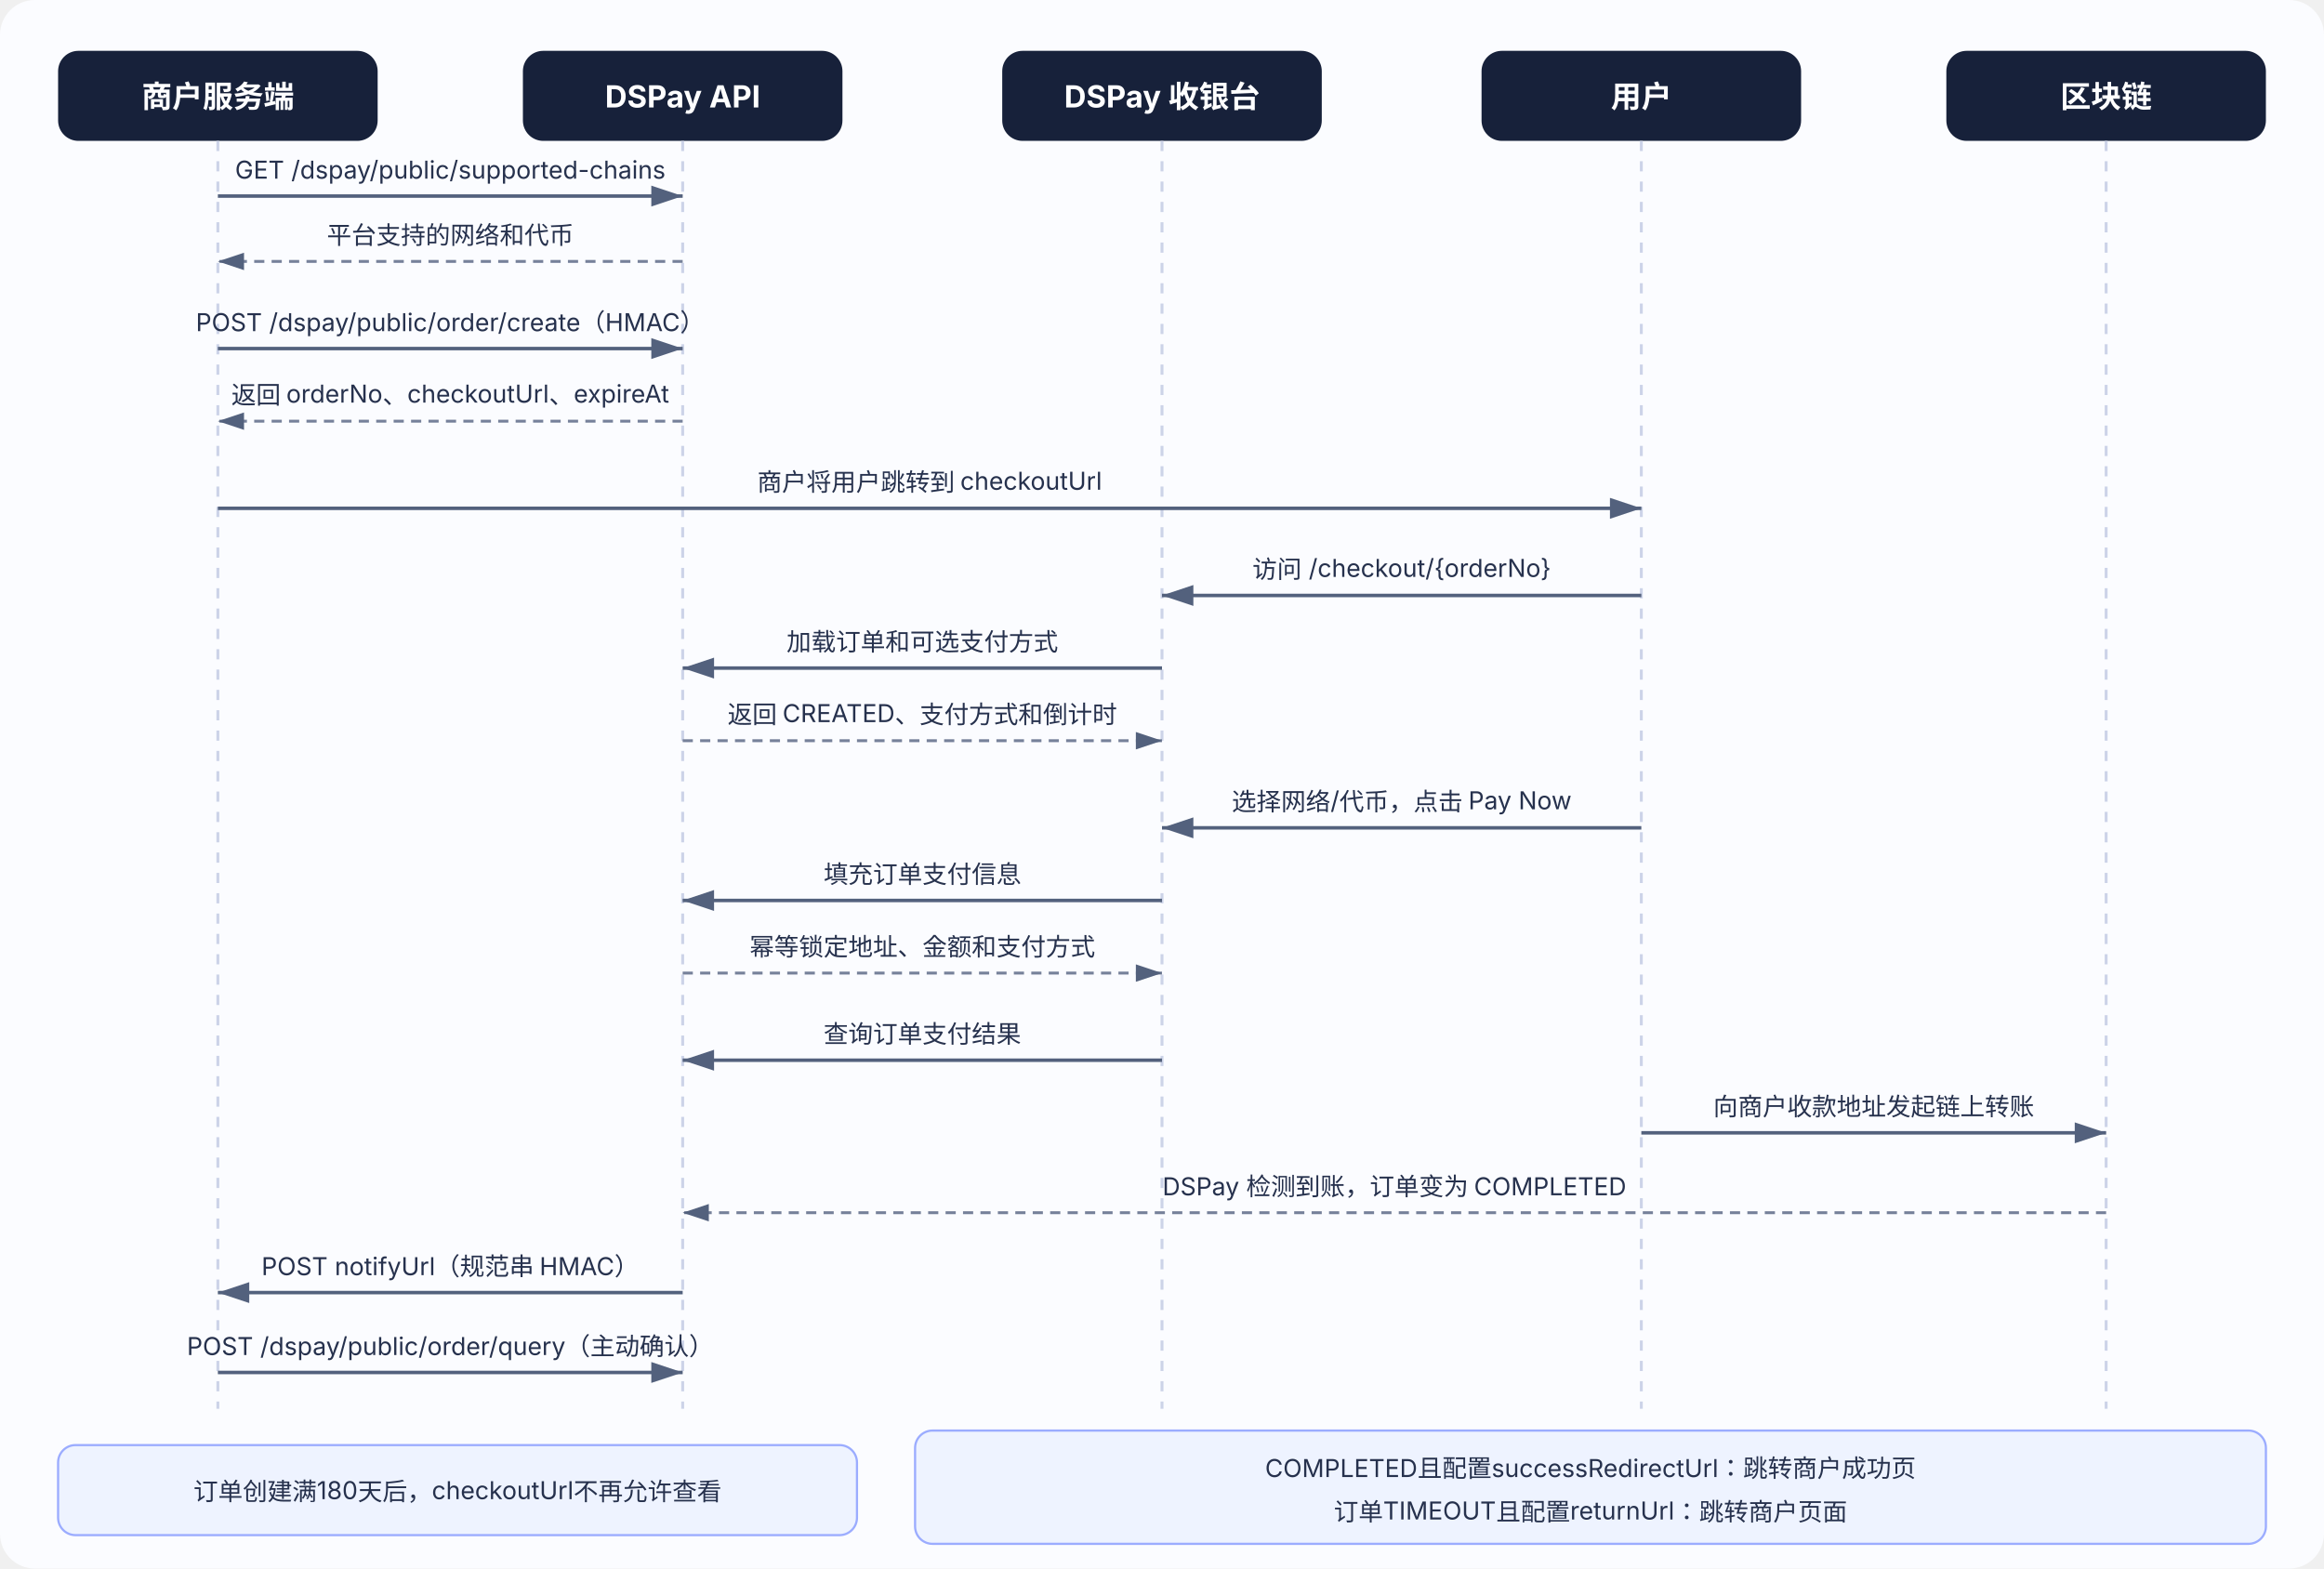
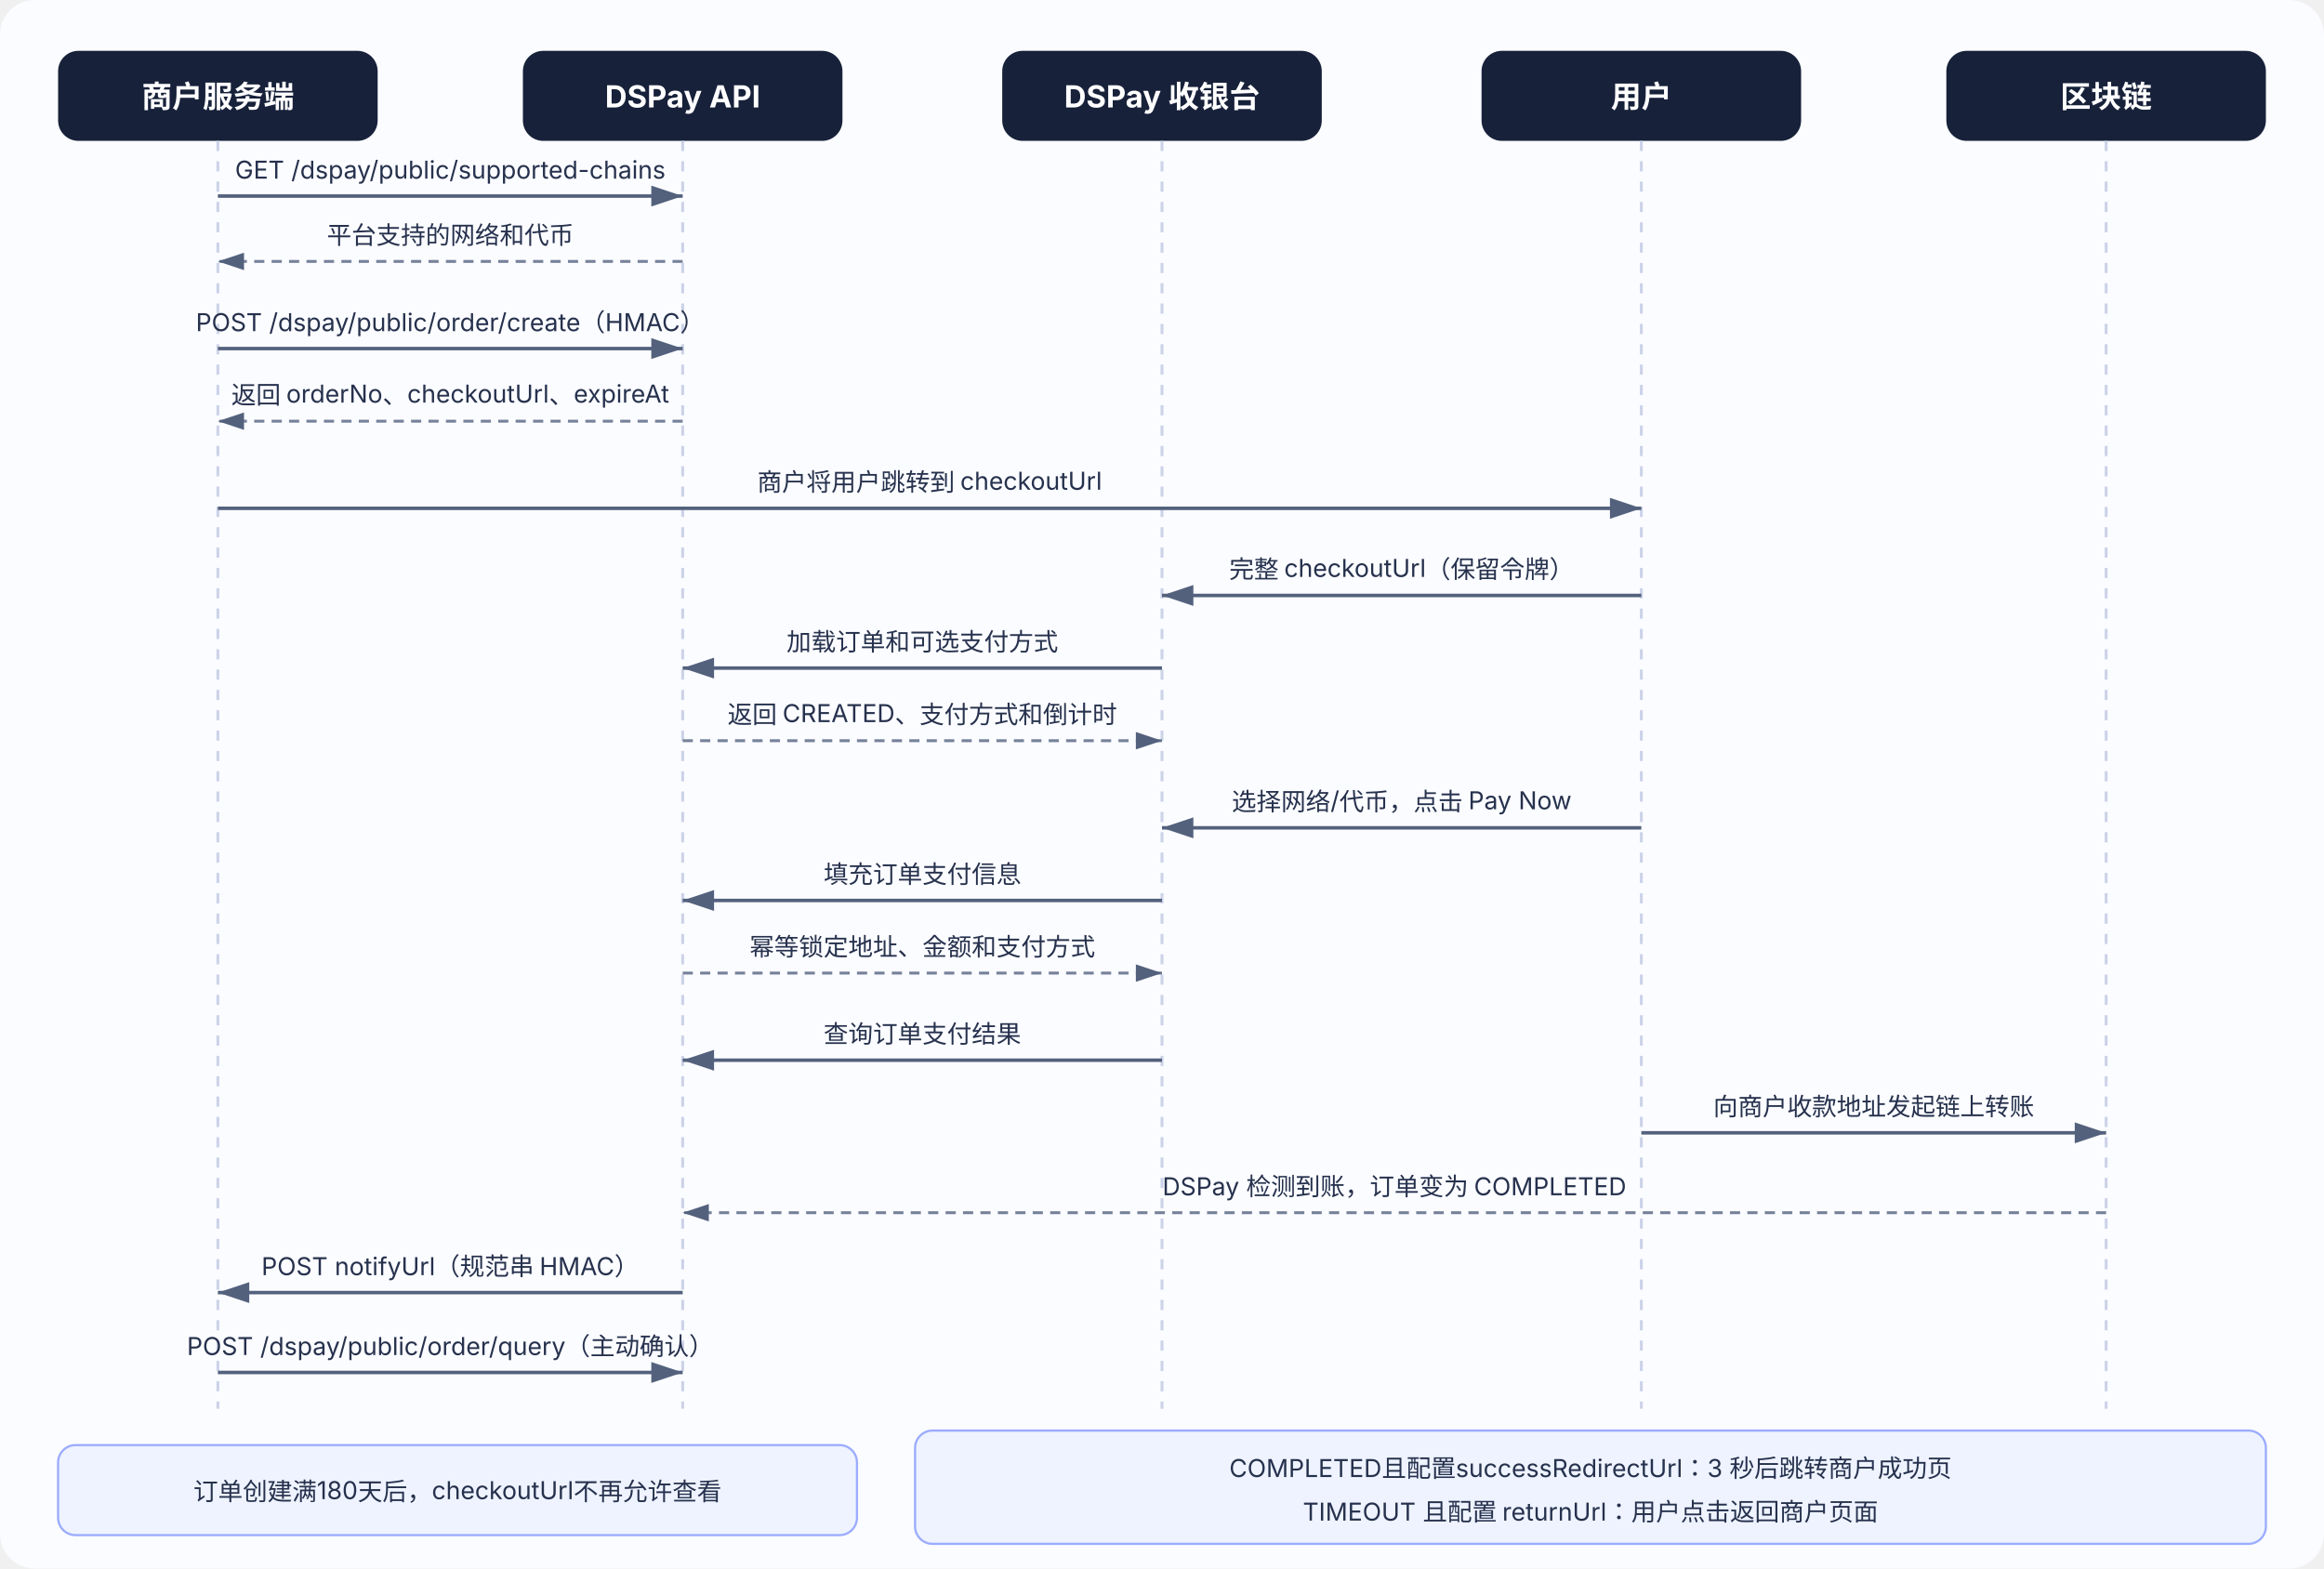
<svg xmlns="http://www.w3.org/2000/svg" width="1600" height="1080" viewBox="0 0 1600 1080">
  <defs>
    <style>.h{fill:#17213a}.ht{font:700 21px -apple-system,BlinkMacSystemFont,"PingFang SC","Microsoft YaHei",sans-serif;fill:white;text-anchor:middle}.lane{stroke:#ccd3e8;stroke-width:2;stroke-dasharray:7 7}.msg{stroke:#53617d;stroke-width:2.4;fill:none;marker-end:url(#a)}.ret{stroke:#76819a;stroke-width:2;stroke-dasharray:7 5;fill:none;marker-end:url(#a)}.tx{font:17px -apple-system,BlinkMacSystemFont,"PingFang SC","Microsoft YaHei",sans-serif;fill:#26314d;text-anchor:middle}.note{fill:#eef3ff;stroke:#9bacff;stroke-width:1.5}</style>
    <marker id="a" markerWidth="10" markerHeight="10" refX="9" refY="3" orient="auto">
      <path d="M0 0L0 6L9 3z" fill="#53617d" />
    </marker>
  </defs>
  <rect width="1600" height="1080" rx="24" fill="#fbfcff" />
  <g>
    <rect class="h" x="40" y="35" width="220" height="62" rx="14" />
    <text class="ht" x="150" y="74">商户服务端</text>
    <rect class="h" x="360" y="35" width="220" height="62" rx="14" />
    <text class="ht" x="470" y="74">DSPay API</text>
    <rect class="h" x="690" y="35" width="220" height="62" rx="14" />
    <text class="ht" x="800" y="74">DSPay 收银台</text>
    <rect class="h" x="1020" y="35" width="220" height="62" rx="14" />
    <text class="ht" x="1130" y="74">用户</text>
    <rect class="h" x="1340" y="35" width="220" height="62" rx="14" />
    <text class="ht" x="1450" y="74">区块链</text>
  </g>
  <g>
    <path class="lane" d="M150 97V970" />
    <path class="lane" d="M470 97V970" />
    <path class="lane" d="M800 97V970" />
    <path class="lane" d="M1130 97V970" />
    <path class="lane" d="M1450 97V970" />
  </g>
  <path class="msg" d="M150 135H470" />
  <text class="tx" x="310" y="123">GET /dspay/public/supported-chains</text>
  <path class="ret" d="M470 180H150" />
  <text class="tx" x="310" y="168">平台支持的网络和代币</text>
  <path class="msg" d="M150 240H470" />
  <text class="tx" x="310" y="228">POST /dspay/public/order/create（HMAC）</text>
  <path class="ret" d="M470 290H150" />
  <text class="tx" x="310" y="278">返回 orderNo、checkoutUrl、expireAt</text>
  <path class="msg" d="M150 350H1130" />
  <text class="tx" x="640" y="338">商户将用户跳转到 checkoutUrl</text>
  <path class="msg" d="M1130 410H800" />
-   <text class="tx" x="965" y="398">访问 /checkout/{orderNo}</text>
+   <text class="tx" x="965" y="398">完整 checkoutUrl（保留令牌）</text>
  <path class="msg" d="M800 460H470" />
  <text class="tx" x="635" y="448">加载订单和可选支付方式</text>
  <path class="ret" d="M470 510H800" />
  <text class="tx" x="635" y="498">返回 CREATED、支付方式和倒计时</text>
  <path class="msg" d="M1130 570H800" />
  <text class="tx" x="965" y="558">选择网络/代币，点击 Pay Now</text>
  <path class="msg" d="M800 620H470" />
  <text class="tx" x="635" y="608">填充订单支付信息</text>
  <path class="ret" d="M470 670H800" />
  <text class="tx" x="635" y="658">幂等锁定地址、金额和支付方式</text>
  <path class="msg" d="M800 730H470" />
  <text class="tx" x="635" y="718">查询订单支付结果</text>
  <path class="msg" d="M1130 780H1450" />
  <text class="tx" x="1290" y="768">向商户收款地址发起链上转账</text>
  <path class="ret" d="M1450 835H470" />
  <text class="tx" x="960" y="823">DSPay 检测到账，订单变为 COMPLETED</text>
  <path class="msg" d="M470 890H150" />
  <text class="tx" x="310" y="878">POST notifyUrl（规范串 HMAC）</text>
  <path class="msg" d="M150 945H470" />
  <text class="tx" x="310" y="933">POST /dspay/public/order/query（主动确认）</text>
  <rect class="note" x="40" y="995" width="550" height="62" rx="12" />
  <text class="tx" x="315" y="1033">订单创建满180天后，checkoutUrl不再允许查看</text>
  <rect class="note" x="630" y="985" width="930" height="78" rx="12" />
-   <text class="tx" x="1095" y="1017">COMPLETED且配置successRedirectUrl：跳转商户成功页</text>
-   <text class="tx" x="1095" y="1047">订单TIMEOUT且配置returnUrl：跳转商户页面</text>
+   <text class="tx" x="1095" y="1017">COMPLETED且配置successRedirectUrl：3 秒后跳转商户成功页</text>
+   <text class="tx" x="1095" y="1047">TIMEOUT 且配置 returnUrl：用户点击返回商户页面</text>
</svg>
